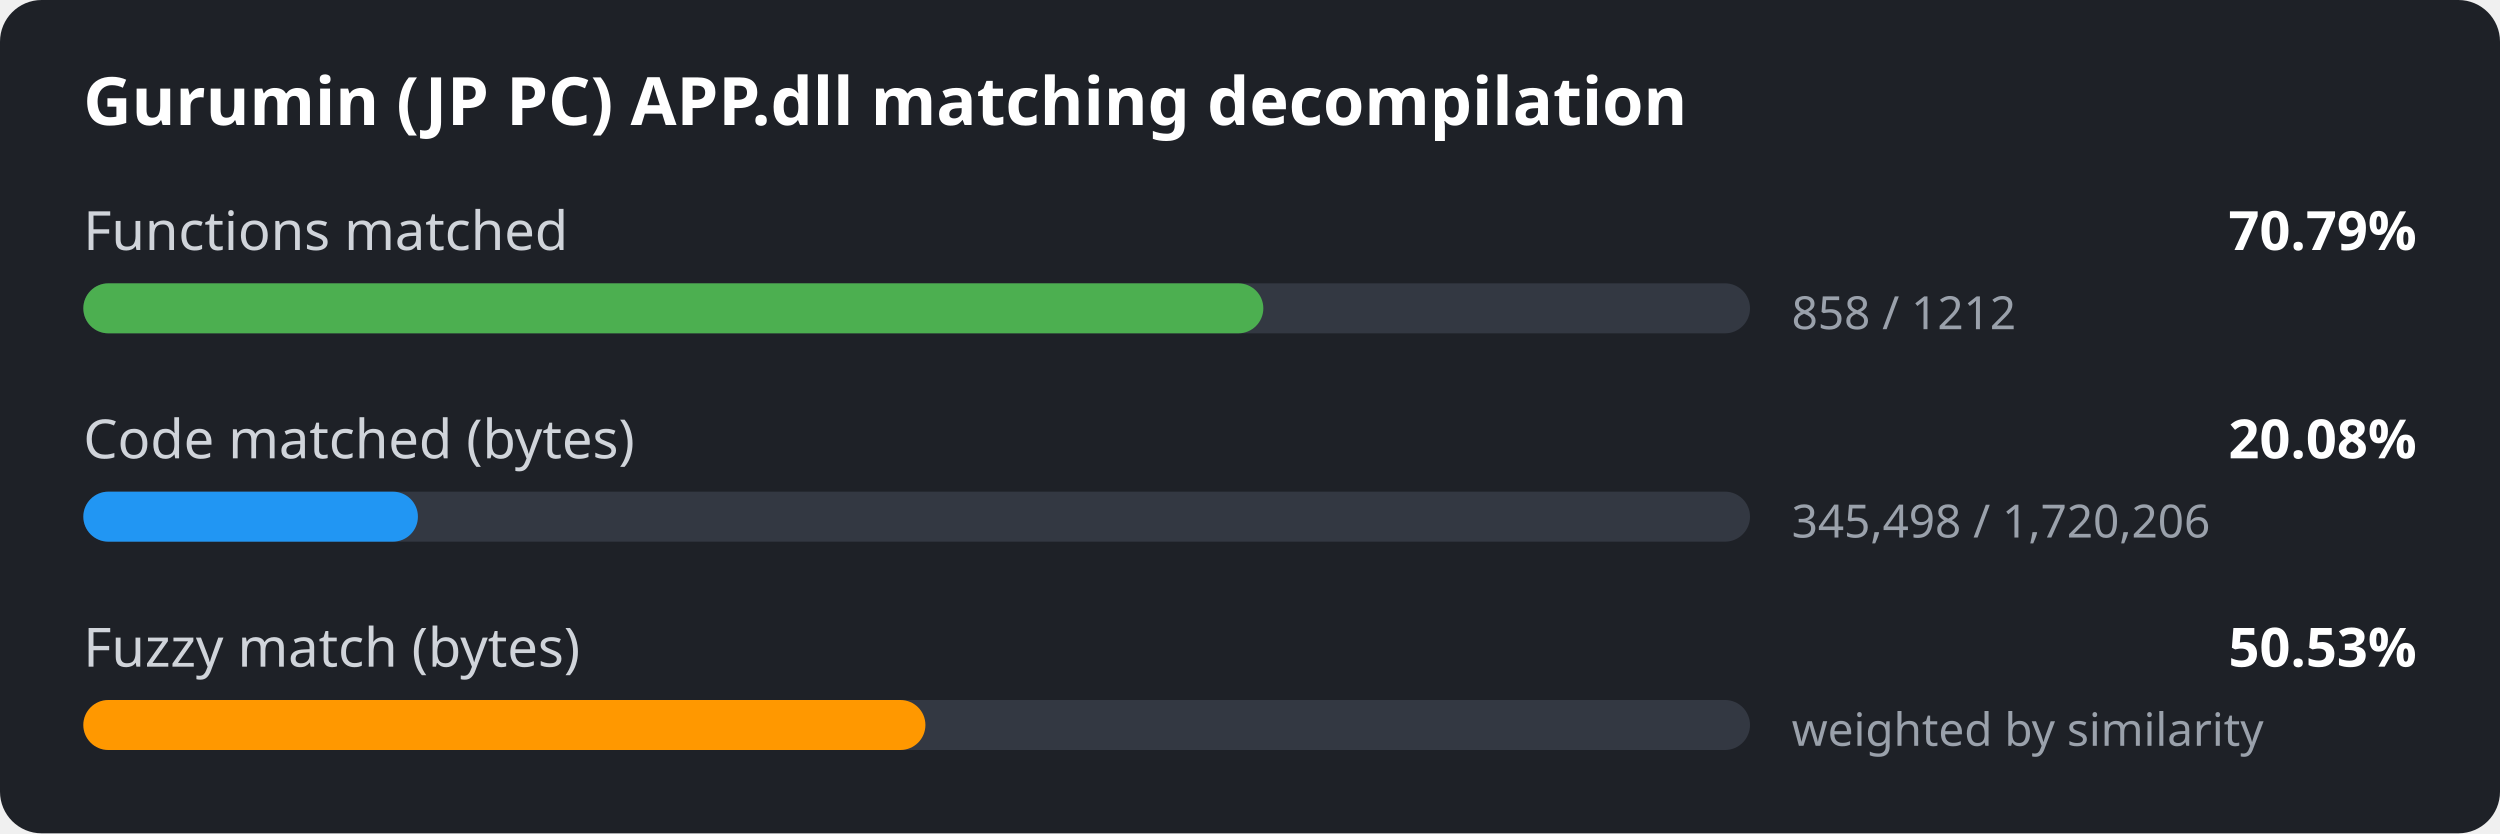
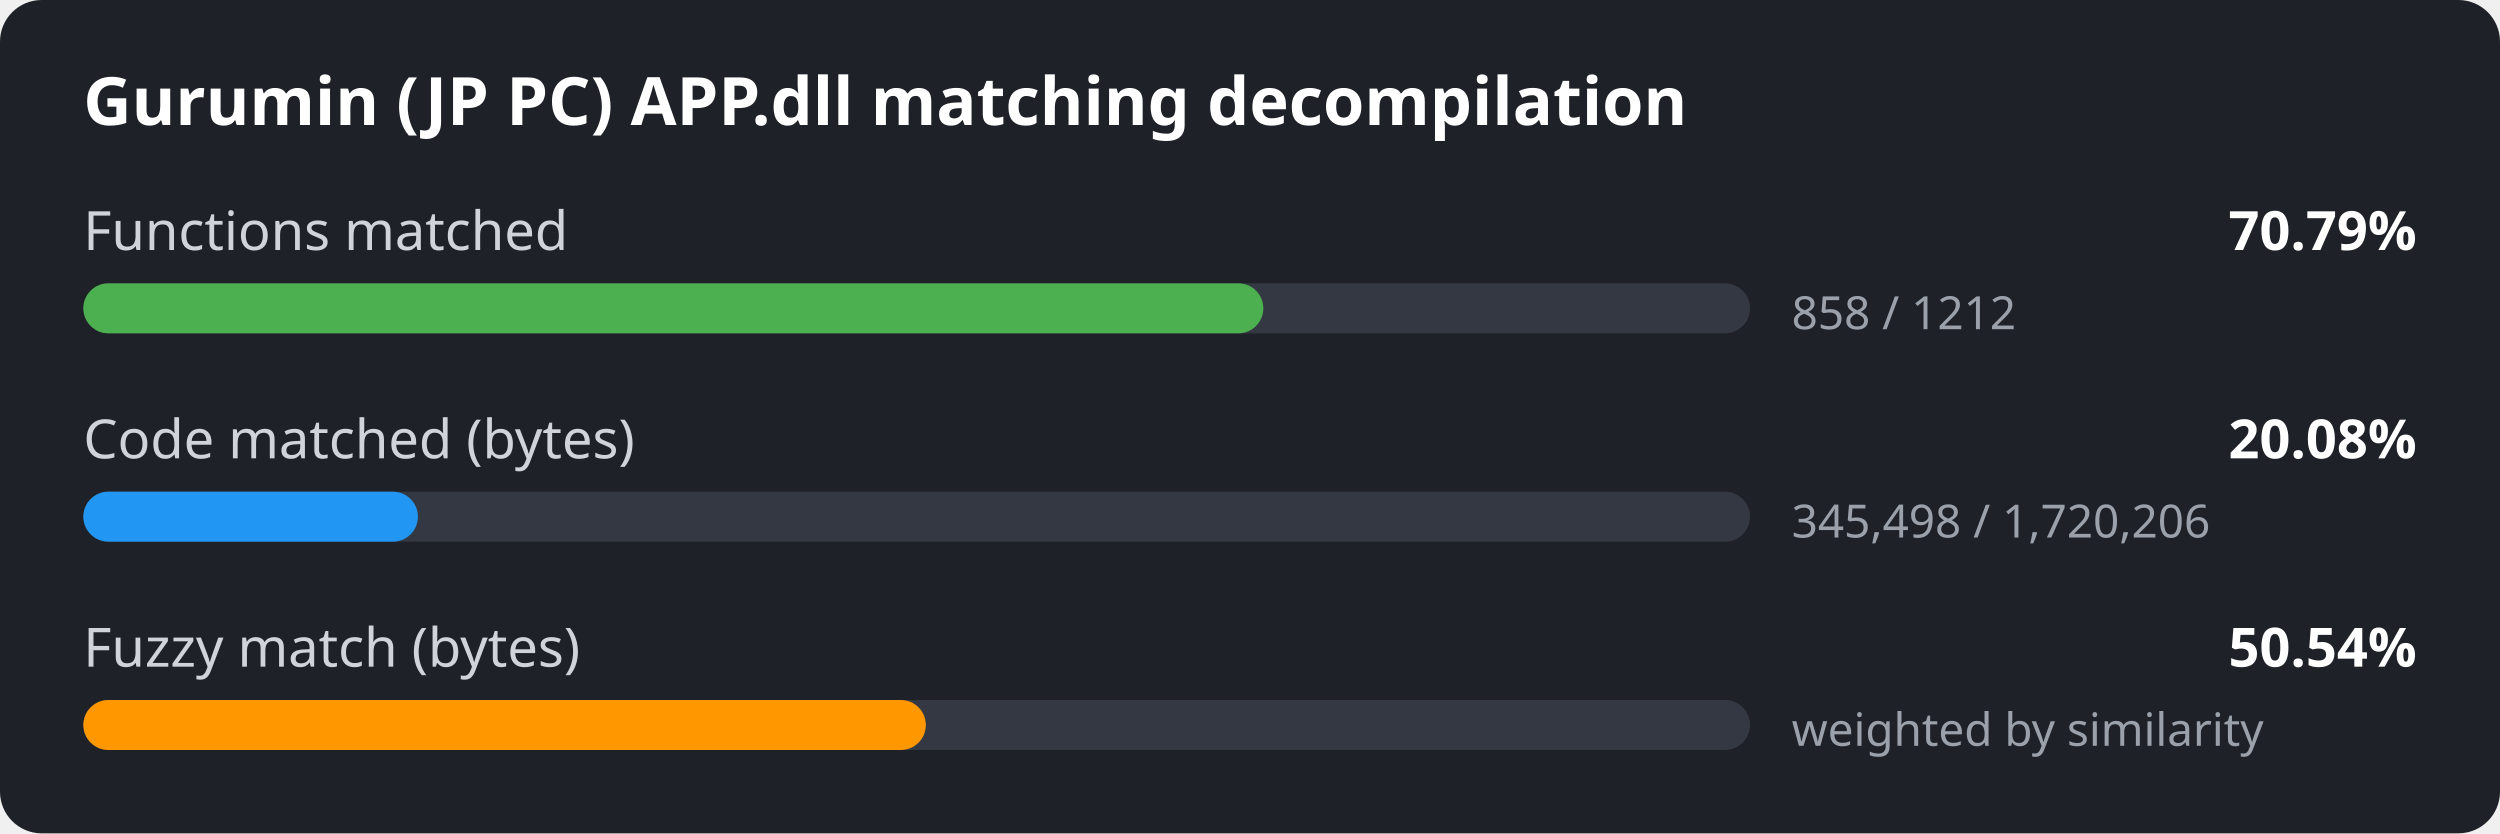
<svg xmlns="http://www.w3.org/2000/svg" width="600" height="200" viewBox="0 0 600 200">
  <style>
.bg { fill: #1e2127; }
.title { font: 600 16px sans-serif; fill: #ffffff; }
.label { font: 13px sans-serif; fill: #d0d4da; }
.value { font: 600 13px sans-serif; fill: #ffffff; }
.detail { font: 11px sans-serif; fill: #9aa1ab; }
.track { fill: #333842; }
</style>
  <rect width="600" height="200" rx="10" class="bg" />
  <text x="20" y="30" class="title">Gurumin (JP PC) APP.dll matching decompilation</text>
  <text x="20" y="60" class="label">Functions matched</text>
  <text x="580" y="60" class="value" text-anchor="end">70.79%</text>
  <rect x="20" y="68" width="400" height="12" rx="6" class="track" />
  <rect x="20" y="68" width="283.2" height="12" rx="6" fill="#4caf50" />
  <text x="430" y="79" class="detail">858 / 1212</text>
  <text x="20" y="110" class="label">Code matched (bytes)</text>
  <text x="580" y="110" class="value" text-anchor="end">20.08%</text>
  <rect x="20" y="118" width="400" height="12" rx="6" class="track" />
  <rect x="20" y="118" width="80.3" height="12" rx="6" fill="#2196f3" />
  <text x="430" y="129" class="detail">345,498 / 1,720,206</text>
  <text x="20" y="160" class="label">Fuzzy match (bytes)</text>
-   <text x="580" y="160" class="value" text-anchor="end">50.53%</text>
+   <text x="580" y="160" class="value" text-anchor="end">50.54%</text>
  <rect x="20" y="168" width="400" height="12" rx="6" class="track" />
-   <rect x="20" y="168" width="202.1" height="12" rx="6" fill="#ff9800" />
+   <rect x="20" y="168" width="202.2" height="12" rx="6" fill="#ff9800" />
  <text x="430" y="179" class="detail">weighted by similarity</text>
</svg>
